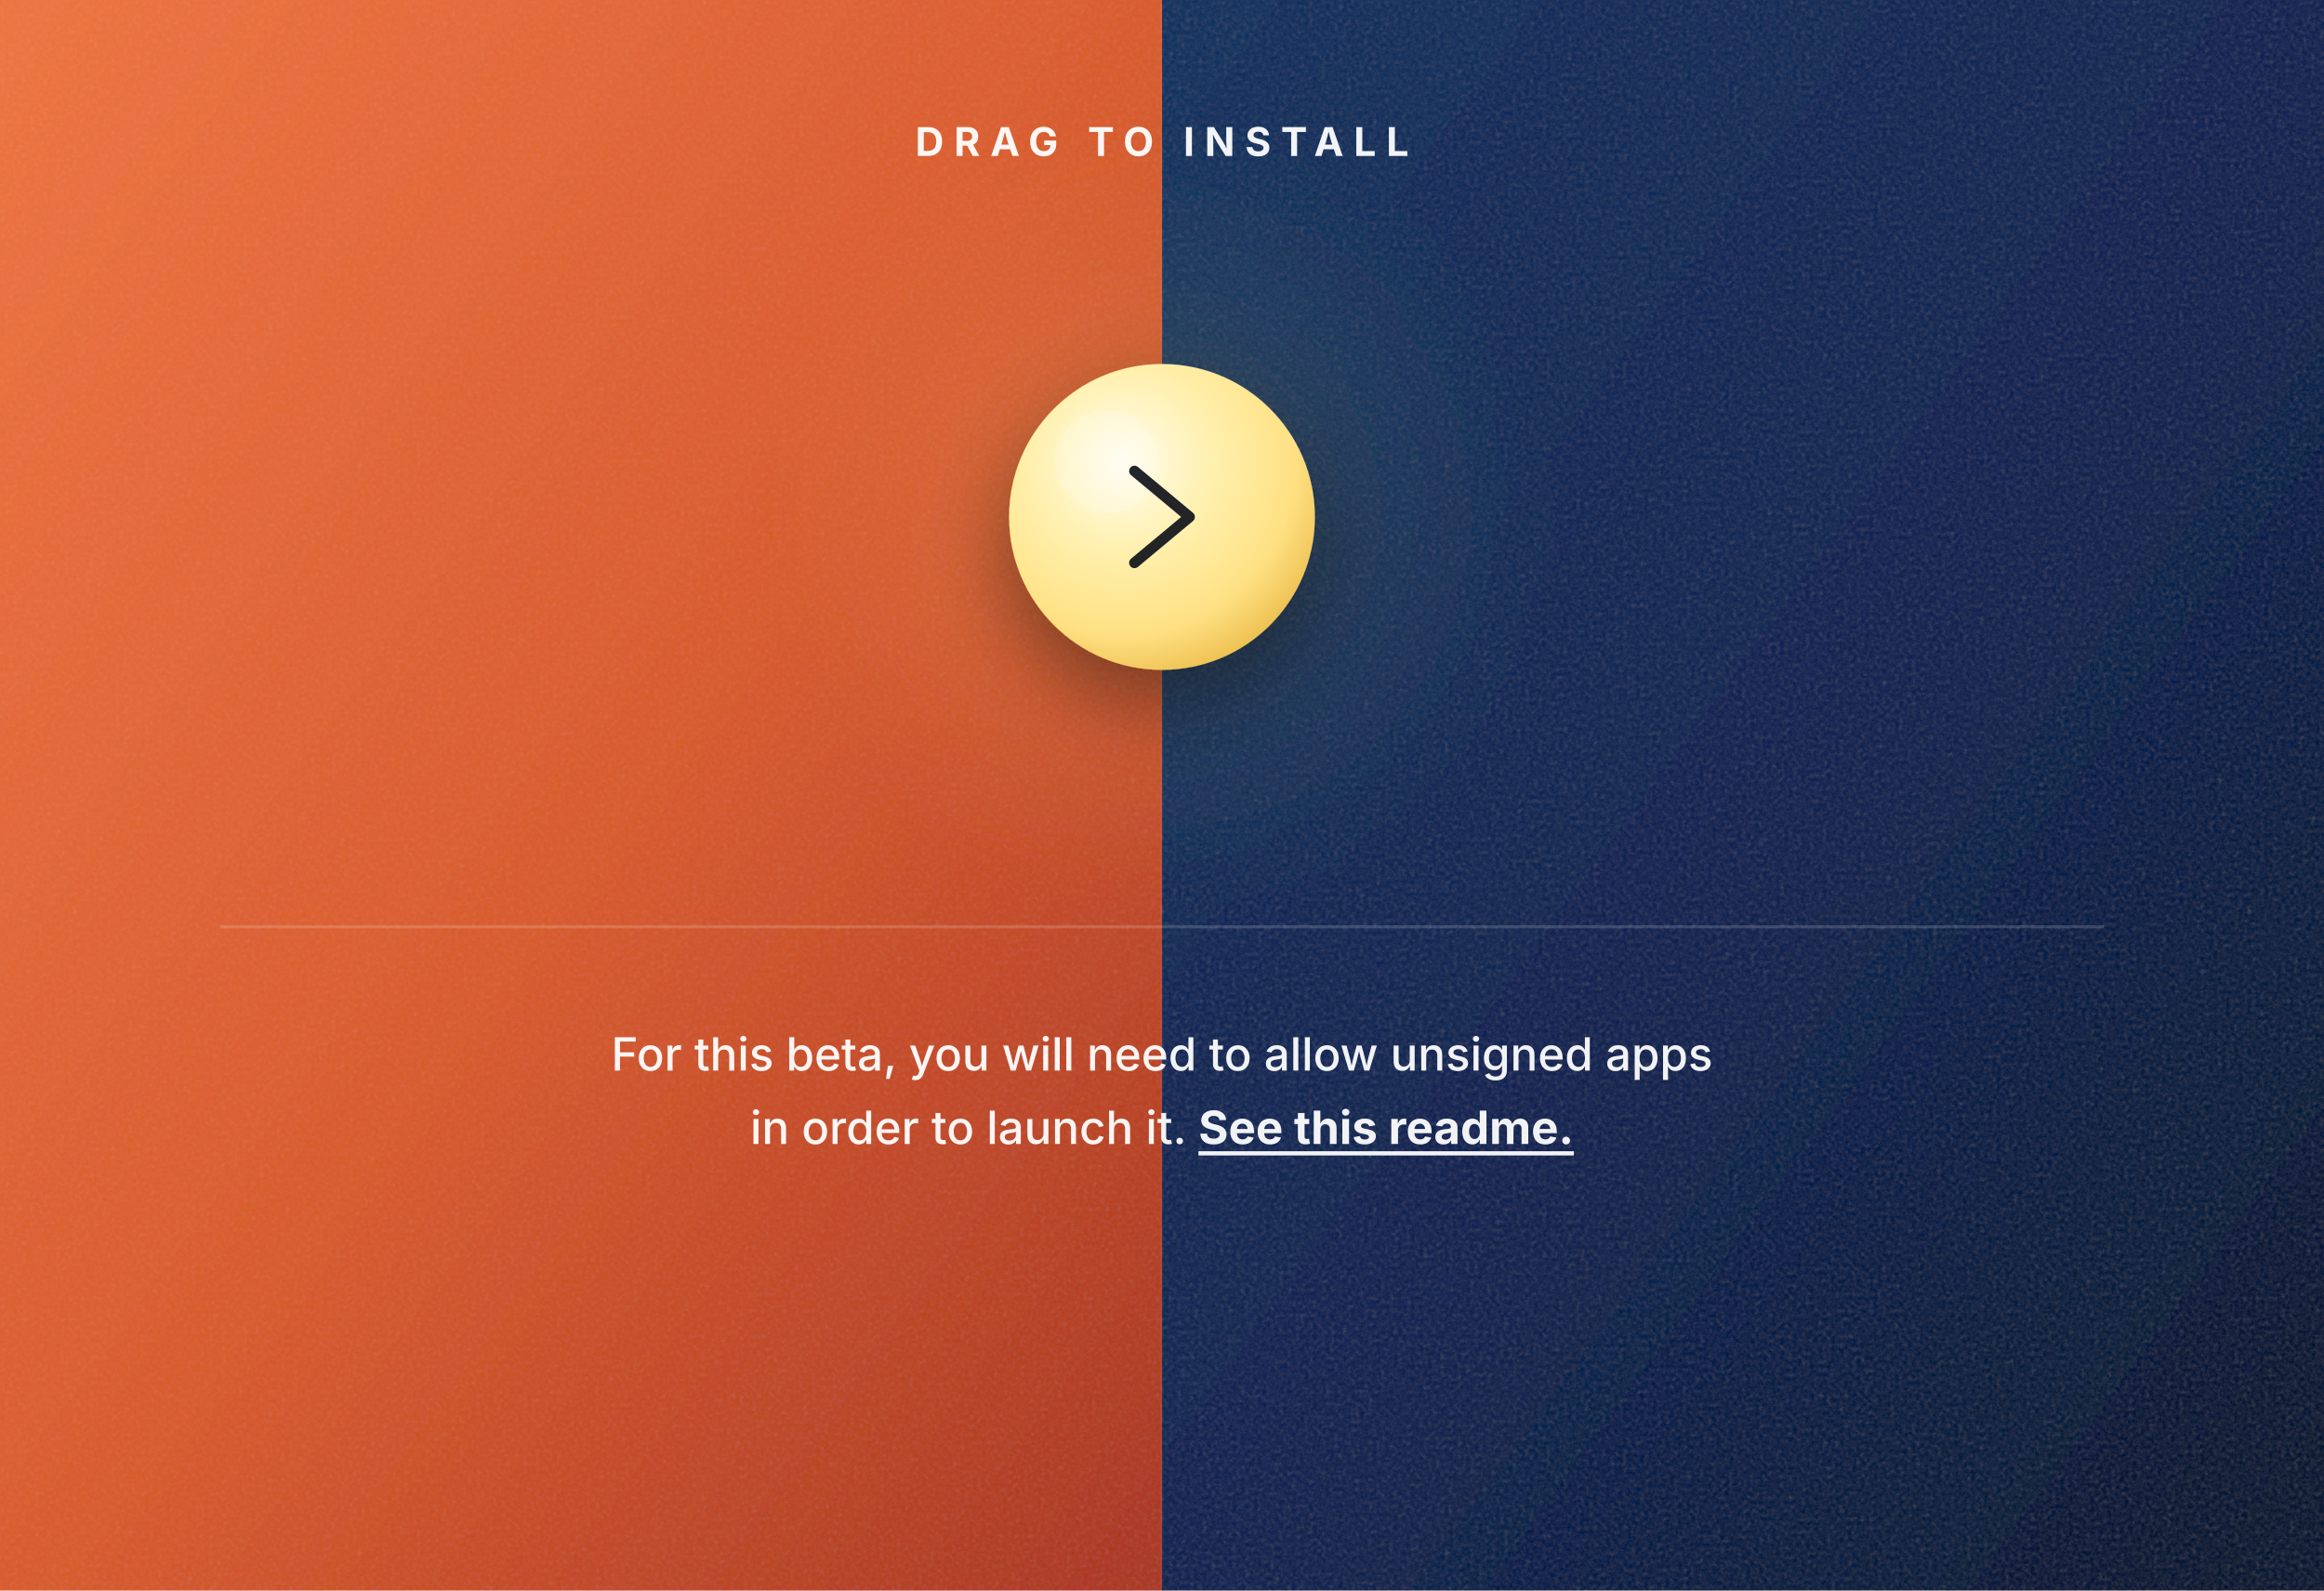
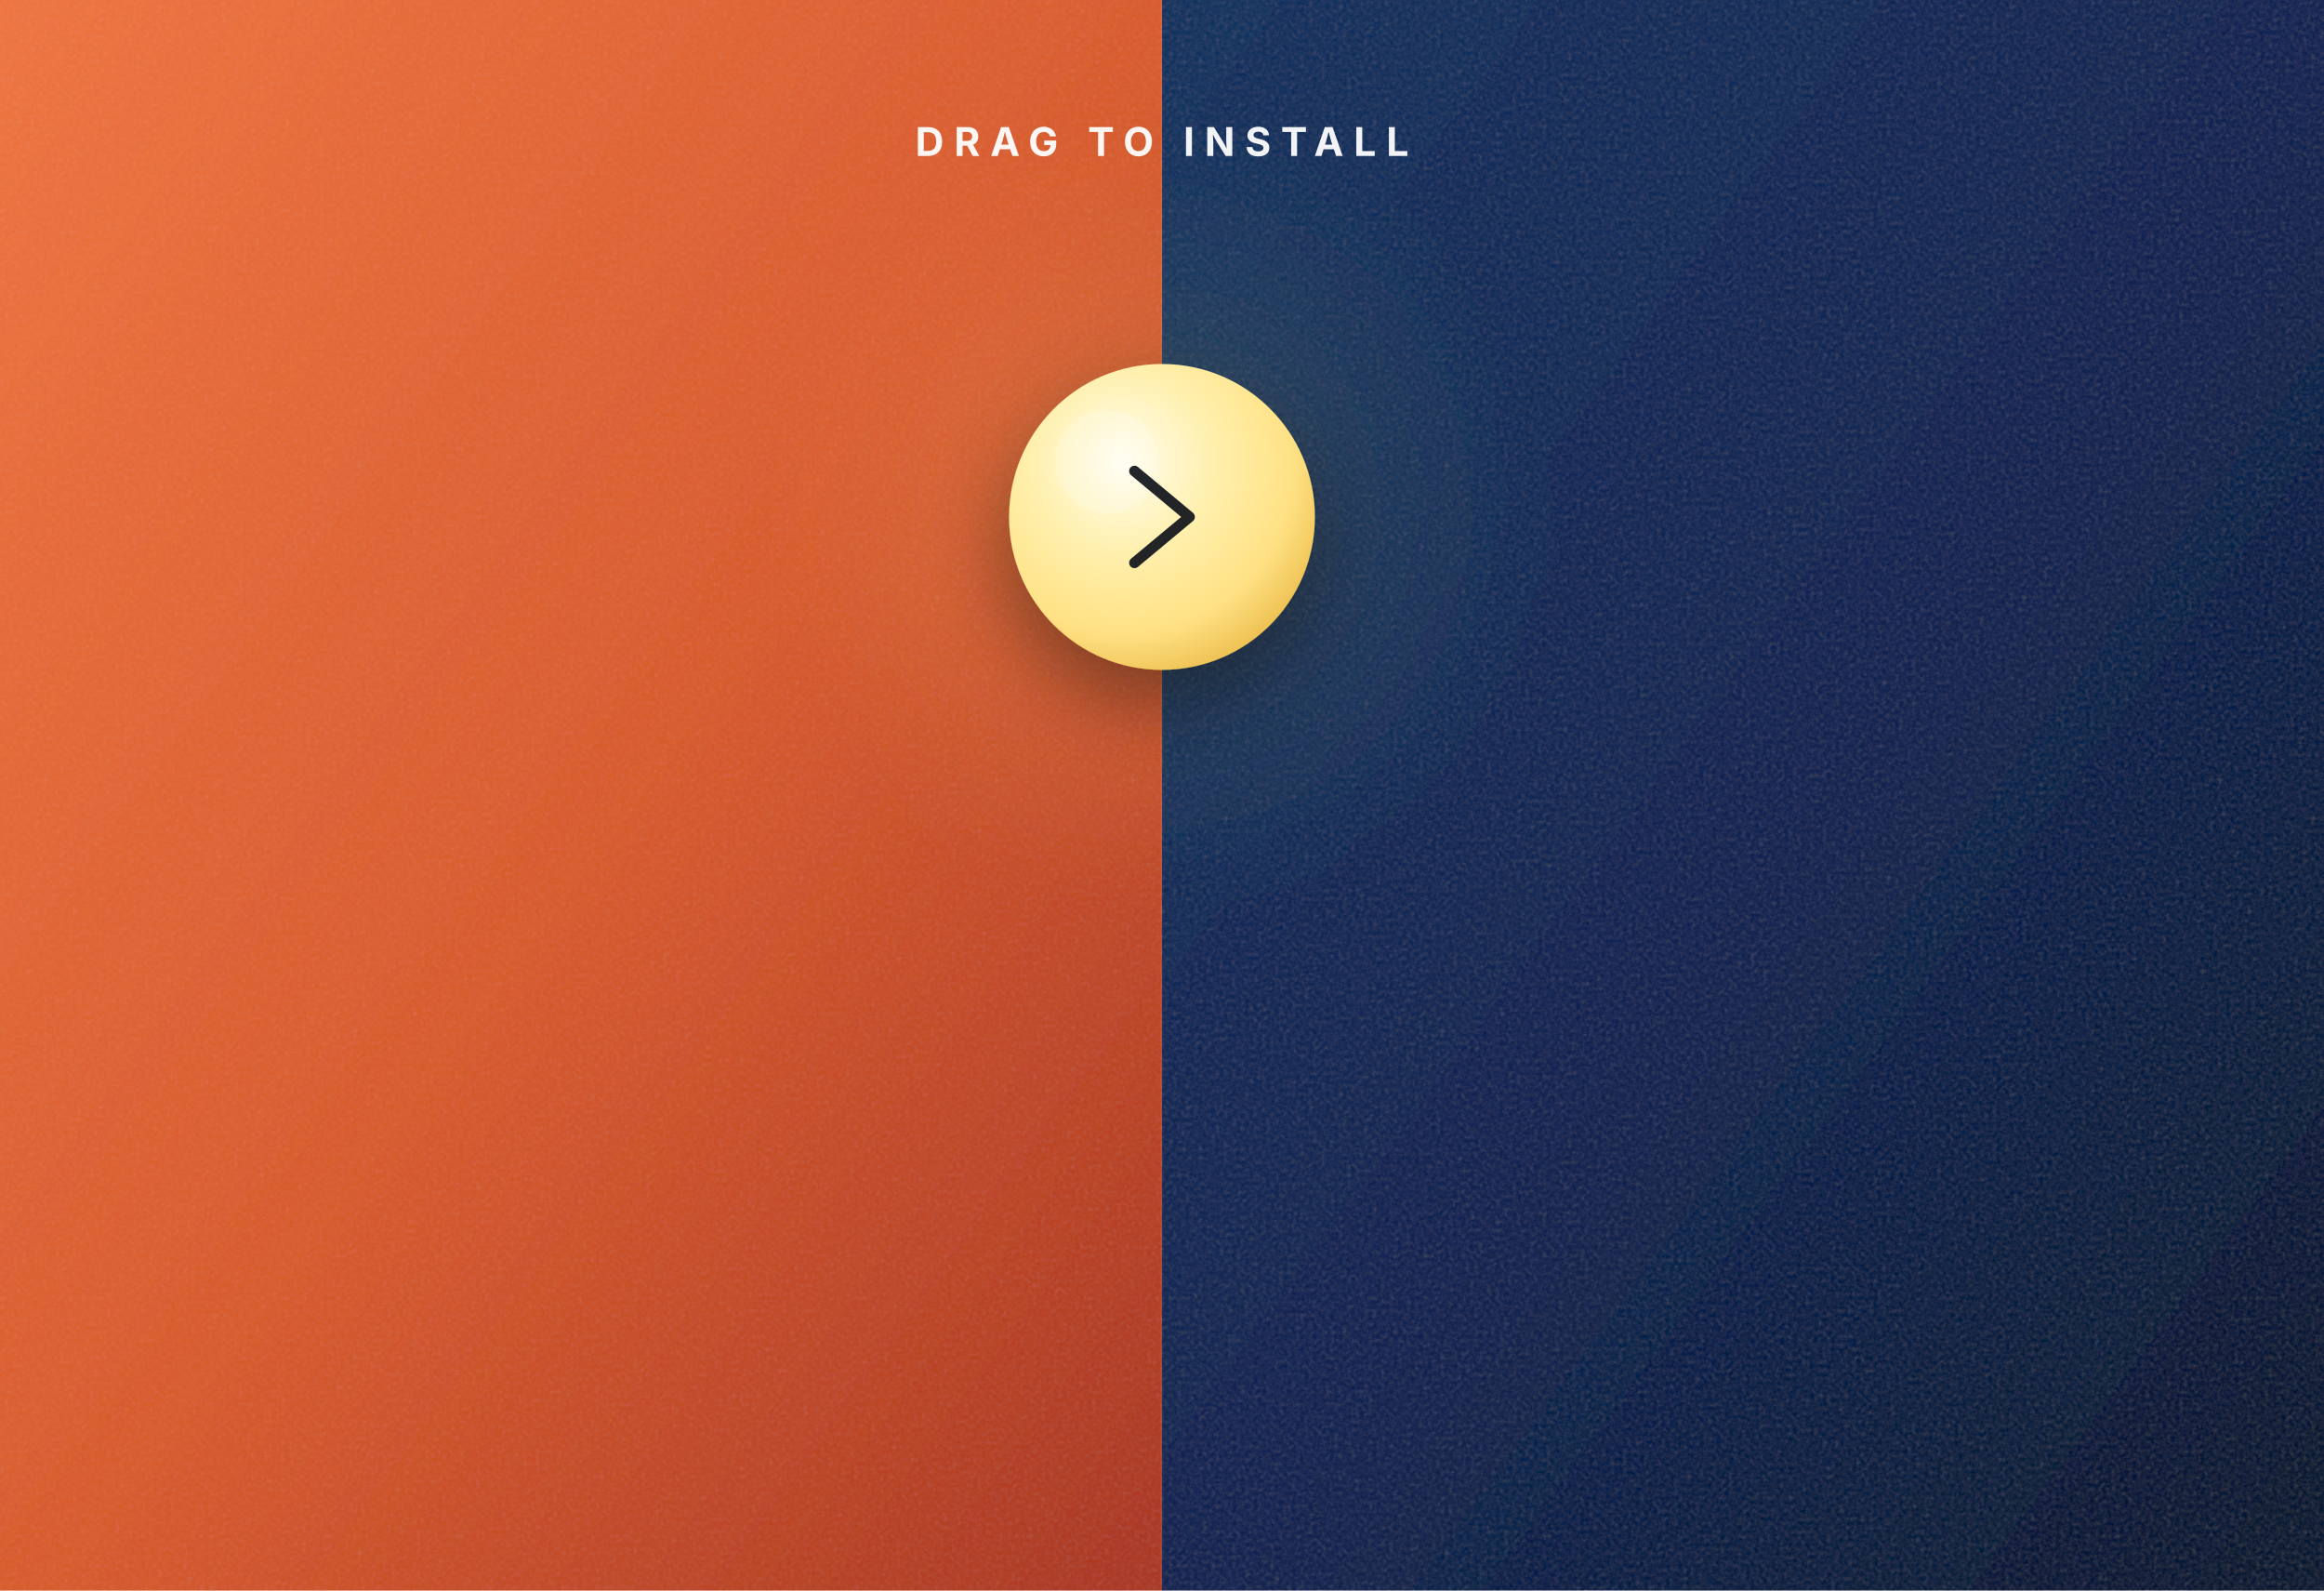
<svg xmlns="http://www.w3.org/2000/svg" width="760" height="520" viewBox="0 0 760 520">
  <defs>
    <linearGradient id="orange" x1="0" y1="0" x2="1" y2="1">
      <stop offset="0" stop-color="#ee7540" />
      <stop offset="0.52" stop-color="#d85b2b" />
      <stop offset="1" stop-color="#a93620" />
    </linearGradient>
    <linearGradient id="blue" x1="0" y1="0" x2="1" y2="1">
      <stop offset="0" stop-color="#0b315f" />
      <stop offset="0.55" stop-color="#072250" />
      <stop offset="1" stop-color="#03152f" />
    </linearGradient>
    <radialGradient id="orb" cx="37%" cy="32%" r="78%">
      <stop offset="0" stop-color="#fffdf0" />
      <stop offset="0.38" stop-color="#fff0ae" />
      <stop offset="0.72" stop-color="#ffe184" />
      <stop offset="1" stop-color="#e8b641" />
    </radialGradient>
    <radialGradient id="halo">
      <stop offset="0" stop-color="#ffe184" stop-opacity=".3" />
      <stop offset=".48" stop-color="#ffe184" stop-opacity=".08" />
      <stop offset="1" stop-color="#ffe184" stop-opacity="0" />
    </radialGradient>
    <linearGradient id="guide" x1="0" y1="0" x2="1" y2="0">
      <stop offset="0" stop-color="#fff" stop-opacity=".18" />
      <stop offset=".46" stop-color="#fff" stop-opacity=".78" />
      <stop offset=".54" stop-color="#fff" stop-opacity=".78" />
      <stop offset="1" stop-color="#fff" stop-opacity=".18" />
    </linearGradient>
    <filter id="grain" x="0" y="0" width="100%" height="100%">
      <feTurbulence type="fractalNoise" baseFrequency=".72" numOctaves="3" seed="17" result="noise" />
      <feColorMatrix in="noise" type="saturate" values="0" result="mono" />
      <feComponentTransfer in="mono" result="softNoise">
        <feFuncA type="table" tableValues="0 .085" />
      </feComponentTransfer>
      <feBlend in="SourceGraphic" in2="softNoise" mode="soft-light" />
    </filter>
    <filter id="orbShadow" x="-70%" y="-70%" width="240%" height="240%">
      <feDropShadow dx="0" dy="10" stdDeviation="13" flood-color="#020711" flood-opacity=".42" />
    </filter>
  </defs>
  <g filter="url(#grain)">
    <path fill="url(#orange)" d="M0 0h380v520H0z" />
    <path fill="url(#blue)" d="M380 0h380v520H380z" />
    <path fill="#fff" opacity=".04" d="M379.5 0h1v520h-1z" />
    <ellipse cx="380" cy="169" rx="130" ry="130" fill="url(#halo)" />
  </g>
  <text x="380" y="51" fill="#fff" opacity=".94" text-anchor="middle" font-family="-apple-system, BlinkMacSystemFont, 'SF Pro Display', sans-serif" font-size="13" font-weight="650" letter-spacing="3.3">DRAG TO INSTALL</text>
  <path d="M244 169H516" stroke="url(#guide)" stroke-width="2" stroke-linecap="round" />
  <circle cx="380" cy="169" r="50" fill="url(#orb)" filter="url(#orbShadow)" />
  <circle cx="362" cy="151" r="17" fill="#fff" opacity=".18" />
  <path d="M371 154l18 15-18 15" fill="none" stroke="#10131a" stroke-opacity=".92" stroke-width="3.5" stroke-linecap="round" stroke-linejoin="round" />
-   <path d="M72 303h616" stroke="#fff" stroke-opacity=".16" />
-   <text x="380" y="350" fill="#fff" opacity=".94" text-anchor="middle" font-family="-apple-system, BlinkMacSystemFont, 'SF Pro Text', sans-serif" font-size="15" font-weight="520">For this beta, you will need to allow unsigned apps</text>
-   <text x="380" y="374" fill="#fff" opacity=".94" text-anchor="middle" font-family="-apple-system, BlinkMacSystemFont, 'SF Pro Text', sans-serif" font-size="15" font-weight="520">in order to launch it. <tspan text-decoration="underline" font-weight="650">See this readme.</tspan>
-   </text>
</svg>
